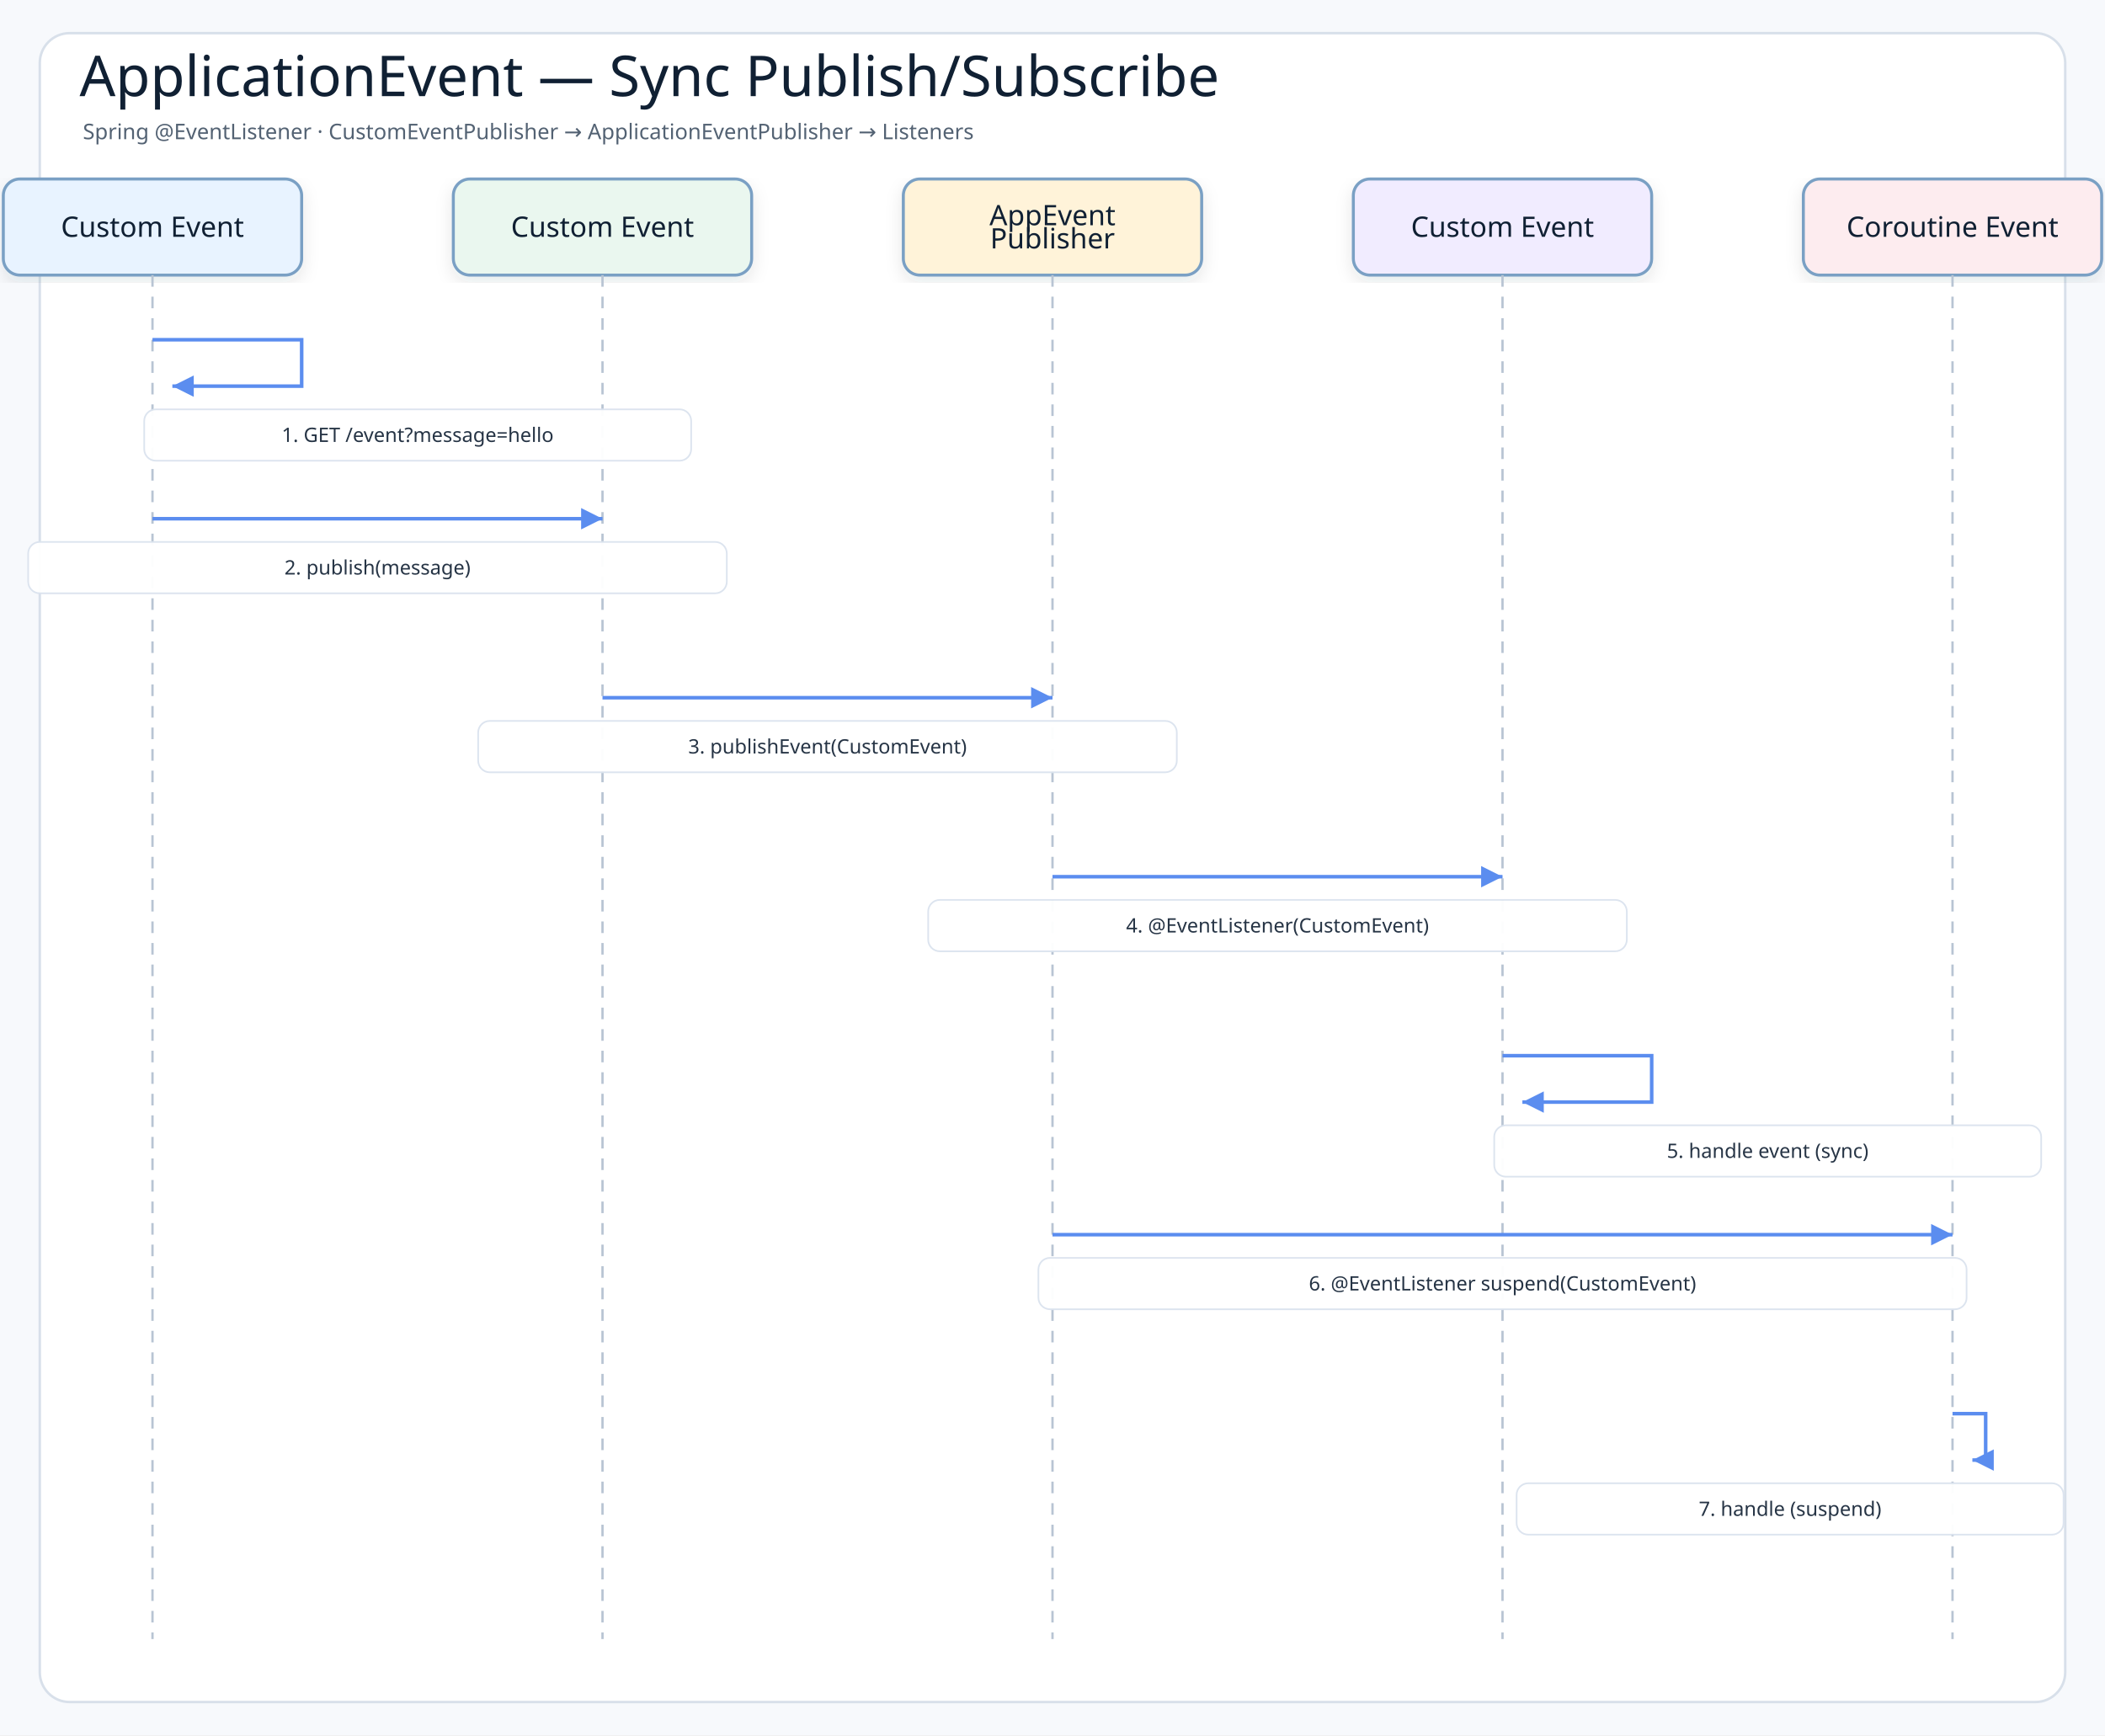
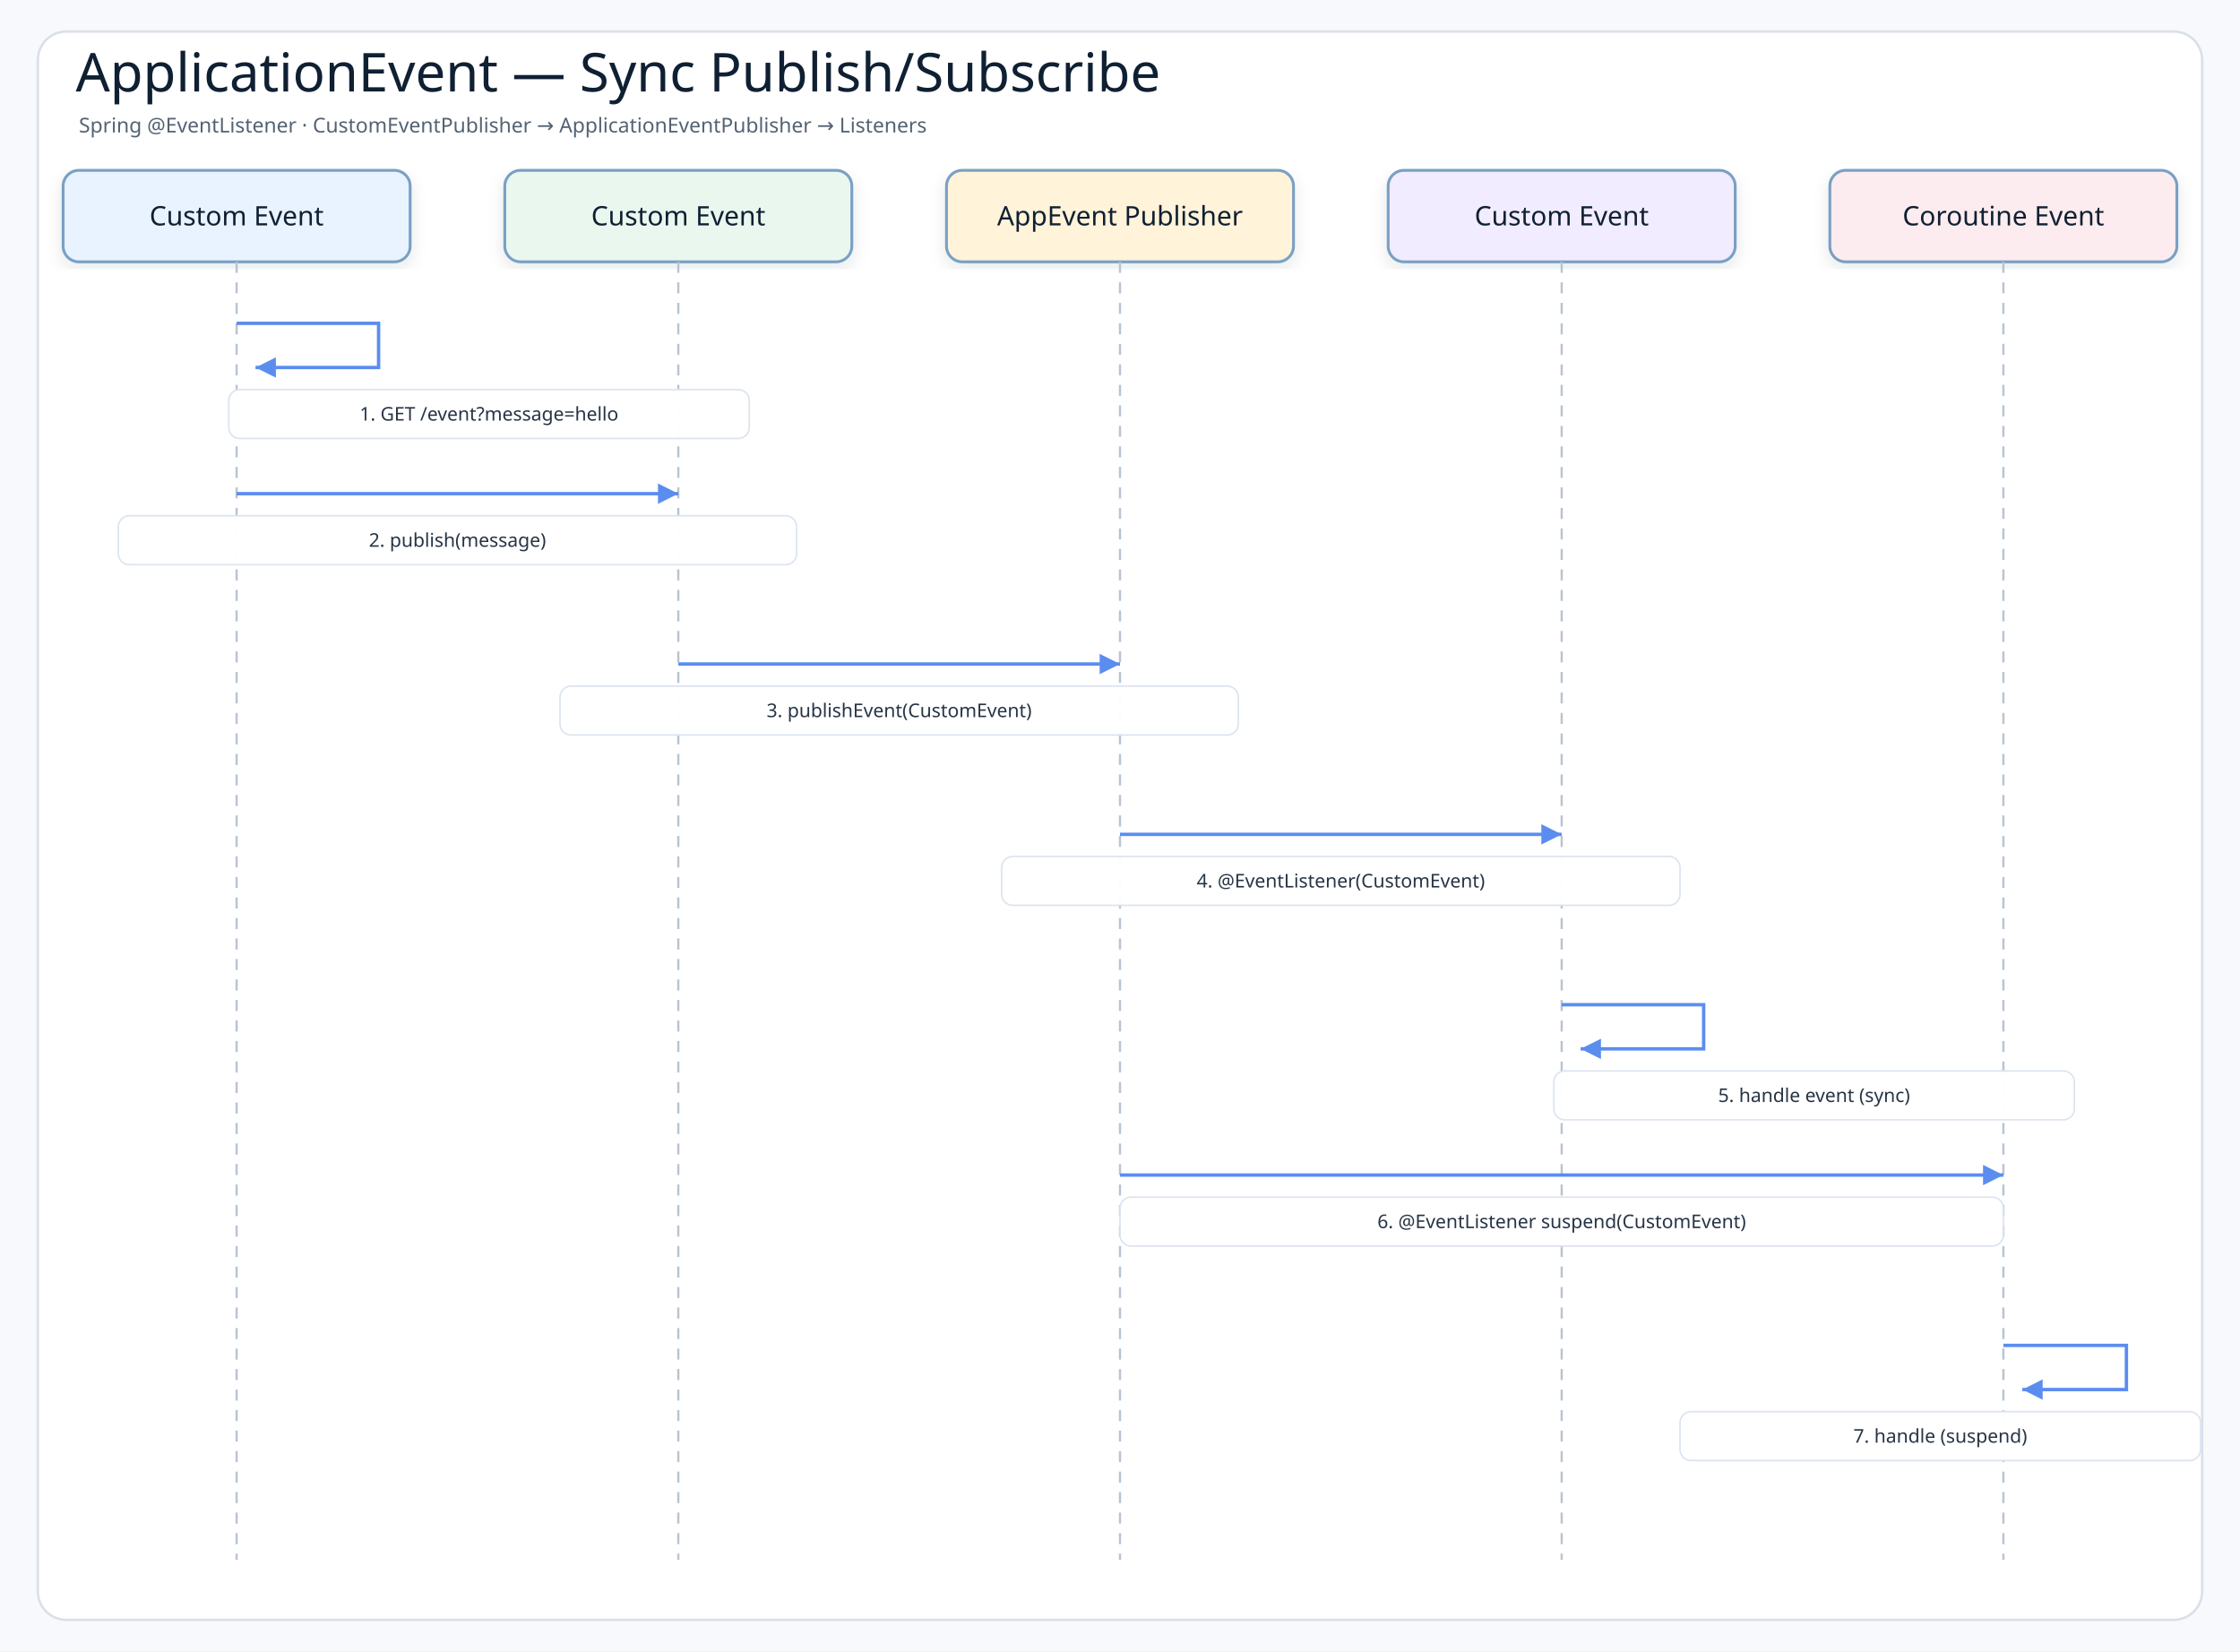
- <svg xmlns="http://www.w3.org/2000/svg" width="1270" height="1047" viewBox="0 0 1270 1047" role="img" aria-label="ApplicationEvent — Sync Publish/Subscribe">
+ <svg xmlns="http://www.w3.org/2000/svg" width="1420" height="1047" viewBox="0 0 1420 1047" role="img" aria-label="ApplicationEvent — Sync Publish/Subscribe">
  <defs>
    <filter id="shadow" x="-8%" y="-8%" width="116%" height="116%">
      <feDropShadow dx="0" dy="4" stdDeviation="5" flood-color="#1f2937" flood-opacity="0.10" />
    </filter>
    <marker id="arrowBlue" markerWidth="8" markerHeight="8" refX="7" refY="4" orient="auto" markerUnits="strokeWidth">
      <path d="M1 1 L7 4 L1 7 Z" fill="#5b8def" />
    </marker>
    <marker id="arrowTeal" markerWidth="8" markerHeight="8" refX="7" refY="4" orient="auto" markerUnits="strokeWidth">
      <path d="M1 1 L7 4 L1 7 Z" fill="#45a7a1" />
    </marker>
    <style>
    .canvas{fill:#f7f9fc}
    .frame{fill:#ffffff;stroke:#d8e0ea;stroke-width:1.5}
    .title{font-family:"Architects Daughter";font-size:34px;fill:#102033}
    .subtitle{font-family:"Comic Mono";font-size:13px;fill:#536273}
    .actor{font-family:"Architects Daughter";font-size:17px;fill:#102033}
    .message{font-family:"Comic Mono";font-size:12px;fill:#263445;paint-order:stroke;stroke:#ffffff;stroke-width:4px;stroke-linejoin:round}
    .detail{font-family:"Comic Mono";font-size:11px;fill:#536273}
    .lifeline{stroke:#b8c4d3;stroke-width:1.4;stroke-dasharray:7 6}
    .call{stroke:#5b8def;stroke-width:2.15;fill:none;marker-end:url(#arrowBlue)}
    .return{stroke:#45a7a1;stroke-width:2.05;stroke-dasharray:7 5;fill:none;marker-end:url(#arrowTeal)}
    .box{stroke-width:1.8;filter:url(#shadow)}
  </style>
  </defs>
-   <rect class="canvas" width="1270" height="1047" />
-   <rect class="frame" x="24" y="20" width="1222" height="1007" rx="18" />
+   <rect class="canvas" width="1420" height="1047" />
+   <rect class="frame" x="24" y="20" width="1372" height="1007" rx="18" />
  <text class="title" x="48" y="58">ApplicationEvent — Sync Publish/Subscribe</text>
  <text class="subtitle" x="50" y="84">Spring @EventListener · CustomEventPublisher → ApplicationEventPublisher → Listeners</text>
-   <rect class="box" x="2" y="108" width="180" height="58" rx="10" fill="#e8f3ff" stroke="#7aa0c4" />
-   <text class="actor" x="92" y="137" text-anchor="middle" dominant-baseline="middle">Custom Event</text>
-   <line class="lifeline" x1="92" y1="166" x2="92" y2="989" />
-   <rect class="box" x="273.5" y="108" width="180" height="58" rx="10" fill="#eaf7ef" stroke="#7aa0c4" />
-   <text class="actor" x="363.5" y="137" text-anchor="middle" dominant-baseline="middle">Custom Event</text>
-   <line class="lifeline" x1="363.5" y1="166" x2="363.5" y2="989" />
-   <rect class="box" x="545" y="108" width="180" height="58" rx="10" fill="#fff3d9" stroke="#7aa0c4" />
-   <text class="actor" x="635" y="130" text-anchor="middle" dominant-baseline="middle">AppEvent</text>
-   <text class="actor" x="635" y="144" text-anchor="middle" dominant-baseline="middle">Publisher</text>
-   <line class="lifeline" x1="635" y1="166" x2="635" y2="989" />
-   <rect class="box" x="816.5" y="108" width="180" height="58" rx="10" fill="#f1ecff" stroke="#7aa0c4" />
-   <text class="actor" x="906.5" y="137" text-anchor="middle" dominant-baseline="middle">Custom Event</text>
-   <line class="lifeline" x1="906.5" y1="166" x2="906.5" y2="989" />
-   <rect class="box" x="1088" y="108" width="180" height="58" rx="10" fill="#fdecef" stroke="#7aa0c4" />
-   <text class="actor" x="1178" y="137" text-anchor="middle" dominant-baseline="middle">Coroutine Event</text>
-   <line class="lifeline" x1="1178" y1="166" x2="1178" y2="989" />
-   <path class="call" d="M92 205 L182 205 L182 233 L104 233" />
-   <rect class="message-label" x="87" y="247" width="330" height="31" rx="7" fill="#ffffff" opacity="0.96" stroke="#dbe3ee" />
-   <text class="message" x="252" y="262.5" text-anchor="middle" dominant-baseline="middle">1. GET /event?message=hello</text>
-   <path class="call" d="M92 313 L363.5 313" />
-   <rect class="message-label" x="17" y="327" width="421.5" height="31" rx="7" fill="#ffffff" opacity="0.96" stroke="#dbe3ee" />
-   <text class="message" x="227.75" y="342.5" text-anchor="middle" dominant-baseline="middle">2. publish(message)</text>
-   <path class="call" d="M363.5 421 L635 421" />
-   <rect class="message-label" x="288.5" y="435" width="421.5" height="31" rx="7" fill="#ffffff" opacity="0.96" stroke="#dbe3ee" />
-   <text class="message" x="499.25" y="450.5" text-anchor="middle" dominant-baseline="middle">3. publishEvent(CustomEvent)</text>
-   <path class="call" d="M635 529 L906.5 529" />
-   <rect class="message-label" x="560" y="543" width="421.5" height="31" rx="7" fill="#ffffff" opacity="0.96" stroke="#dbe3ee" />
-   <text class="message" x="770.75" y="558.5" text-anchor="middle" dominant-baseline="middle">4. @EventListener(CustomEvent)</text>
-   <path class="call" d="M906.5 637 L996.5 637 L996.5 665 L918.5 665" />
-   <rect class="message-label" x="901.5" y="679" width="330" height="31" rx="7" fill="#ffffff" opacity="0.96" stroke="#dbe3ee" />
-   <text class="message" x="1066.5" y="694.5" text-anchor="middle" dominant-baseline="middle">5. handle event (sync)</text>
-   <path class="call" d="M635 745 L1178 745" />
-   <rect class="message-label" x="626.5" y="759" width="560" height="31" rx="7" fill="#ffffff" opacity="0.96" stroke="#dbe3ee" />
-   <text class="message" x="906.5" y="774.5" text-anchor="middle" dominant-baseline="middle">6. @EventListener suspend(CustomEvent)</text>
-   <path class="call" d="M1178 853 L1198 853 L1198 881 L1190 881" />
-   <rect class="message-label" x="915" y="895" width="330" height="31" rx="7" fill="#ffffff" opacity="0.96" stroke="#dbe3ee" />
-   <text class="message" x="1080" y="910.5" text-anchor="middle" dominant-baseline="middle">7. handle (suspend)</text>
+   <rect class="box" x="40" y="108" width="220" height="58" rx="10" fill="#e8f3ff" stroke="#7aa0c4" />
+   <text class="actor" x="150" y="137" text-anchor="middle" dominant-baseline="middle">Custom Event</text>
+   <line class="lifeline" x1="150" y1="166" x2="150" y2="989" />
+   <rect class="box" x="320" y="108" width="220" height="58" rx="10" fill="#eaf7ef" stroke="#7aa0c4" />
+   <text class="actor" x="430" y="137" text-anchor="middle" dominant-baseline="middle">Custom Event</text>
+   <line class="lifeline" x1="430" y1="166" x2="430" y2="989" />
+   <rect class="box" x="600" y="108" width="220" height="58" rx="10" fill="#fff3d9" stroke="#7aa0c4" />
+   <text class="actor" x="710" y="137" text-anchor="middle" dominant-baseline="middle">AppEvent Publisher</text>
+   <line class="lifeline" x1="710" y1="166" x2="710" y2="989" />
+   <rect class="box" x="880" y="108" width="220" height="58" rx="10" fill="#f1ecff" stroke="#7aa0c4" />
+   <text class="actor" x="990" y="137" text-anchor="middle" dominant-baseline="middle">Custom Event</text>
+   <line class="lifeline" x1="990" y1="166" x2="990" y2="989" />
+   <rect class="box" x="1160" y="108" width="220" height="58" rx="10" fill="#fdecef" stroke="#7aa0c4" />
+   <text class="actor" x="1270" y="137" text-anchor="middle" dominant-baseline="middle">Coroutine Event</text>
+   <line class="lifeline" x1="1270" y1="166" x2="1270" y2="989" />
+   <path class="call" d="M150 205 L240 205 L240 233 L162 233" />
+   <rect class="message-label" x="145" y="247" width="330" height="31" rx="7" fill="#ffffff" opacity="0.96" stroke="#dbe3ee" />
+   <text class="message" x="310" y="262.5" text-anchor="middle" dominant-baseline="middle">1. GET /event?message=hello</text>
+   <path class="call" d="M150 313 L430 313" />
+   <rect class="message-label" x="75" y="327" width="430" height="31" rx="7" fill="#ffffff" opacity="0.96" stroke="#dbe3ee" />
+   <text class="message" x="290" y="342.5" text-anchor="middle" dominant-baseline="middle">2. publish(message)</text>
+   <path class="call" d="M430 421 L710 421" />
+   <rect class="message-label" x="355" y="435" width="430" height="31" rx="7" fill="#ffffff" opacity="0.96" stroke="#dbe3ee" />
+   <text class="message" x="570" y="450.5" text-anchor="middle" dominant-baseline="middle">3. publishEvent(CustomEvent)</text>
+   <path class="call" d="M710 529 L990 529" />
+   <rect class="message-label" x="635" y="543" width="430" height="31" rx="7" fill="#ffffff" opacity="0.96" stroke="#dbe3ee" />
+   <text class="message" x="850" y="558.5" text-anchor="middle" dominant-baseline="middle">4. @EventListener(CustomEvent)</text>
+   <path class="call" d="M990 637 L1080 637 L1080 665 L1002 665" />
+   <rect class="message-label" x="985" y="679" width="330" height="31" rx="7" fill="#ffffff" opacity="0.96" stroke="#dbe3ee" />
+   <text class="message" x="1150" y="694.5" text-anchor="middle" dominant-baseline="middle">5. handle event (sync)</text>
+   <path class="call" d="M710 745 L1270 745" />
+   <rect class="message-label" x="710" y="759" width="560" height="31" rx="7" fill="#ffffff" opacity="0.96" stroke="#dbe3ee" />
+   <text class="message" x="990" y="774.5" text-anchor="middle" dominant-baseline="middle">6. @EventListener suspend(CustomEvent)</text>
+   <path class="call" d="M1270 853 L1348 853 L1348 881 L1282 881" />
+   <rect class="message-label" x="1065" y="895" width="330" height="31" rx="7" fill="#ffffff" opacity="0.96" stroke="#dbe3ee" />
+   <text class="message" x="1230" y="910.5" text-anchor="middle" dominant-baseline="middle">7. handle (suspend)</text>
</svg>
